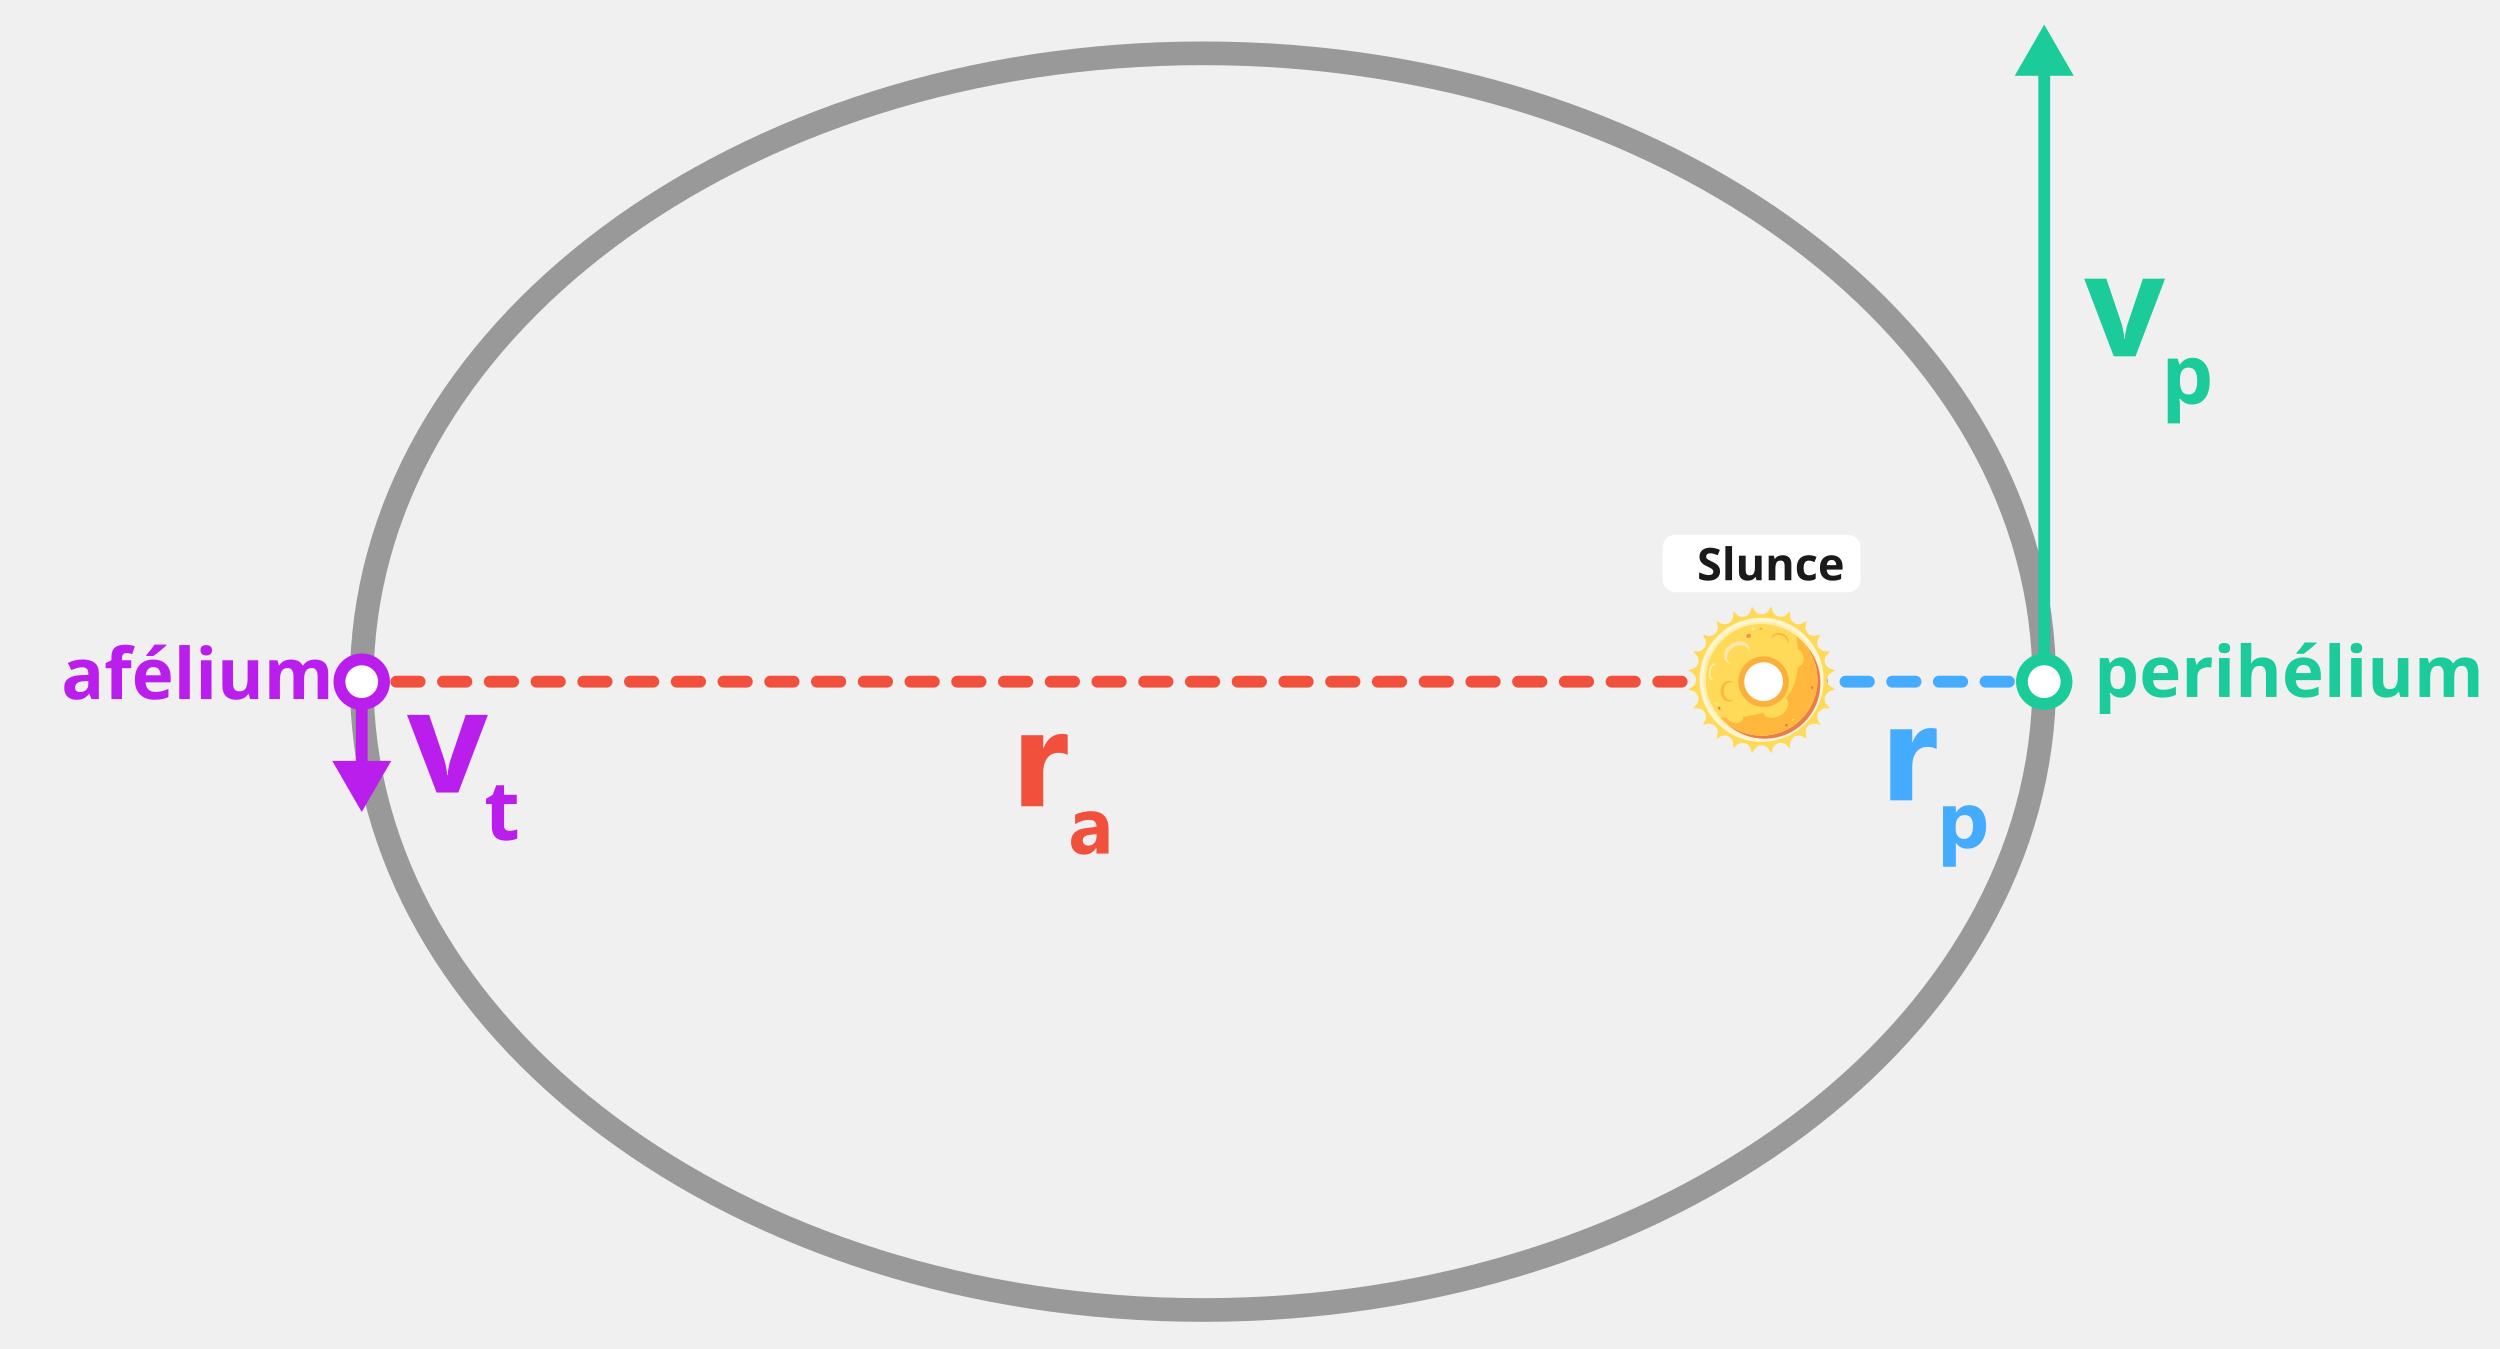
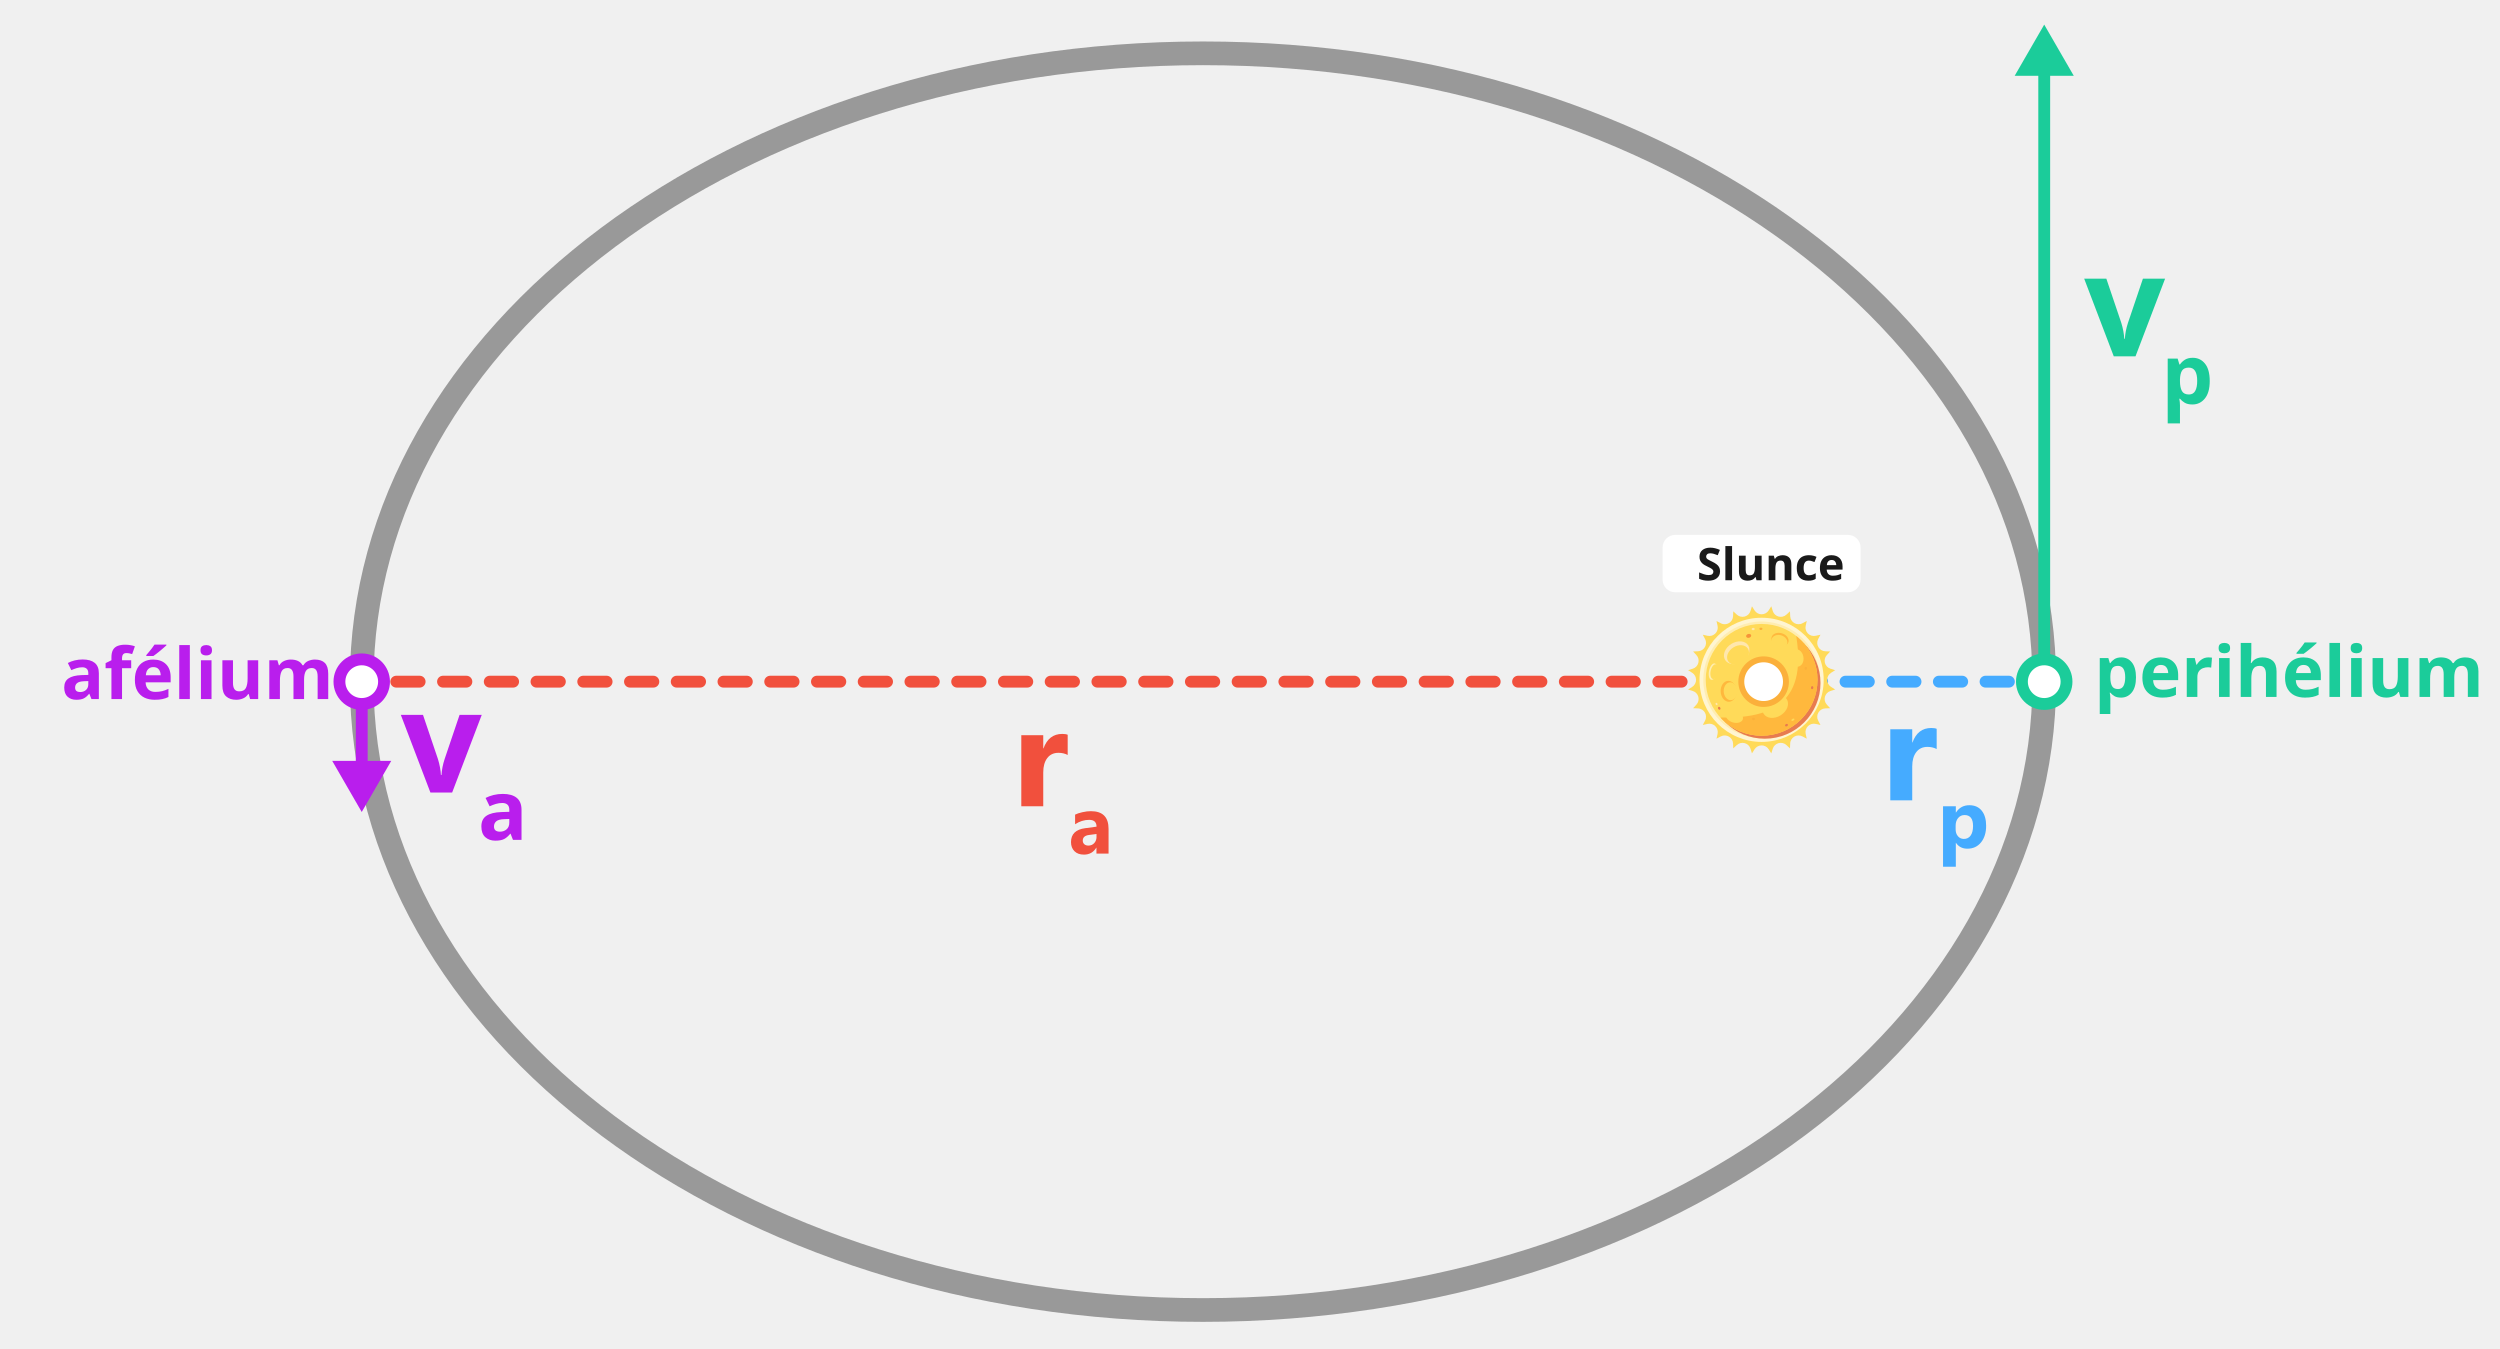
<svg xmlns="http://www.w3.org/2000/svg" id="a" viewBox="0 0 844 455.09">
  <defs>
    <clipPath id="b">
      <circle cx="594.72" cy="229.51" r="18.87" style="fill:#ffda59;" />
    </clipPath>
  </defs>
  <g>
    <line x1="595.4" y1="230.13" x2="591.4" y2="230.13" style="fill:none; stroke:#f1503d; stroke-linecap:round; stroke-miterlimit:10; stroke-width:4px;" />
    <line x1="583.51" y1="230.13" x2="130.06" y2="230.13" style="fill:none; stroke:#f1503d; stroke-dasharray:0 0 7.89 7.89; stroke-linecap:round; stroke-miterlimit:10; stroke-width:4px;" />
    <line x1="126.12" y1="230.13" x2="122.12" y2="230.13" style="fill:none; stroke:#f1503d; stroke-linecap:round; stroke-miterlimit:10; stroke-width:4px;" />
  </g>
  <g>
    <line x1="595.4" y1="230.13" x2="599.4" y2="230.13" style="fill:none; stroke:#45abff; stroke-linecap:round; stroke-miterlimit:10; stroke-width:4px;" />
    <line x1="607.28" y1="230.13" x2="682.19" y2="230.13" style="fill:none; stroke:#45abff; stroke-dasharray:0 0 7.88 7.88; stroke-linecap:round; stroke-miterlimit:10; stroke-width:4px;" />
    <line x1="686.13" y1="230.13" x2="690.13" y2="230.13" style="fill:none; stroke:#45abff; stroke-linecap:round; stroke-miterlimit:10; stroke-width:4px;" />
  </g>
  <g>
    <g>
      <path d="m597.11,206.07l.88-1.39.49,1.58c.62,1.98,3.09,2.64,4.61,1.24l1.21-1.12.07,1.65c.09,2.07,2.3,3.35,4.13,2.39l1.46-.77-.36,1.61c-.45,2.02,1.35,3.83,3.38,3.38l1.61-.36-.77,1.46c-.96,1.84.32,4.05,2.39,4.13l1.65.07-1.12,1.21c-1.4,1.52-.74,3.99,1.24,4.61l1.58.49-1.39.88c-1.75,1.11-1.75,3.66,0,4.77l1.39.88-1.58.49c-1.98.62-2.64,3.09-1.24,4.61l1.12,1.21-1.65.07c-2.07.09-3.35,2.3-2.39,4.13l.77,1.46-1.61-.36c-2.02-.45-3.83,1.35-3.38,3.38l.36,1.61-1.46-.77c-1.84-.96-4.05.32-4.13,2.39l-.07,1.65-1.21-1.12c-1.52-1.4-3.99-.74-4.61,1.24l-.49,1.58-.88-1.39c-1.11-1.75-3.66-1.75-4.77,0l-.88,1.39-.49-1.58c-.62-1.98-3.09-2.64-4.61-1.24l-1.21,1.12-.07-1.65c-.09-2.07-2.3-3.35-4.13-2.39l-1.46.77.36-1.61c.45-2.02-1.35-3.83-3.38-3.38l-1.61.36.77-1.46c.96-1.84-.32-4.05-2.39-4.13l-1.65-.07,1.12-1.21c1.4-1.52.74-3.99-1.24-4.61l-1.58-.49,1.39-.88c1.75-1.11,1.75-3.66,0-4.77l-1.39-.88,1.58-.49c1.98-.62,2.64-3.09,1.24-4.61l-1.12-1.21,1.65-.07c2.07-.09,3.35-2.3,2.39-4.13l-.77-1.46,1.61.36c2.02.45,3.83-1.35,3.38-3.38l-.36-1.61,1.46.77c1.84.96,4.05-.32,4.13-2.39l.07-1.65,1.21,1.12c1.52,1.4,3.99.74,4.61-1.24l.49-1.58.88,1.39c1.11,1.75,3.66,1.75,4.77,0Z" style="fill:#ffda59;" />
      <circle cx="594.72" cy="229.51" r="20.96" style="fill:#fff5d1;" />
      <circle cx="594.72" cy="229.51" r="19.69" style="fill:#ffedb0;" />
      <circle cx="595.8" cy="230.59" r="18.8" style="fill:#e87b4f;" />
      <g>
        <circle cx="594.72" cy="229.51" r="18.87" style="fill:#ffda59;" />
        <g style="clip-path:url(#b);">
          <path d="m606.05,212.73c4.68,24.26-6.92,30.83-29.32,29.32v9.32h37.41v-37.77l-8.09-.87Z" style="fill:#ffb83d;" />
          <ellipse cx="578.28" cy="226.73" rx="2.82" ry="1.36" transform="translate(241.29 748.5) rotate(-78.55)" style="fill:#ffedb0;" />
          <ellipse cx="578.76" cy="226.74" rx="2.53" ry="1.29" transform="translate(241.66 748.99) rotate(-78.55)" style="fill:#ffda59;" />
          <ellipse cx="599.32" cy="238.57" rx="4.62" ry="3.5" transform="translate(-34.69 357.44) rotate(-32.33)" style="fill:#ffda59;" />
          <ellipse cx="586.92" cy="220.35" rx="3.95" ry="2.99" transform="translate(-26.87 347.99) rotate(-32.33)" style="fill:#fbb03b;" />
          <ellipse cx="586.34" cy="220.42" rx="4.62" ry="3.5" transform="translate(-27 347.69) rotate(-32.33)" style="fill:#ffe7ad;" />
          <ellipse cx="590.35" cy="214.62" rx=".87" ry=".66" transform="translate(-35.55 161.47) rotate(-15.12)" style="fill:#f79439;" />
          <ellipse cx="586.77" cy="221.15" rx="3.95" ry="2.99" transform="translate(-27.32 348.04) rotate(-32.33)" style="fill:#ffda59;" />
          <ellipse cx="583.56" cy="233.43" rx="2.68" ry="3.54" transform="translate(-12 32.58) rotate(-3.17)" style="fill:#ffb83d;" />
          <ellipse cx="584.2" cy="233.41" rx="2.29" ry="3.02" transform="translate(-12 32.62) rotate(-3.17)" style="fill:#ffda59;" />
          <ellipse cx="605.28" cy="242.99" rx=".56" ry=".32" transform="translate(-40.4 335.19) rotate(-30)" style="fill:#ffda59;" />
          <ellipse cx="579.51" cy="237.7" rx=".32" ry=".41" transform="translate(-45.29 281.99) rotate(-26.36)" style="fill:#ffe7ad;" />
          <ellipse cx="585.54" cy="241.96" rx="1.99" ry="2.96" transform="translate(186.39 733.98) rotate(-73.4)" style="fill:#ffda59;" />
          <ellipse cx="600.92" cy="215.94" rx="2.24" ry="2.96" transform="translate(222.31 730.13) rotate(-73.4)" style="fill:#ffb83d;" />
          <ellipse cx="600.7" cy="216.63" rx="2.24" ry="2.76" transform="translate(221.49 730.41) rotate(-73.4)" style="fill:#ffda59;" />
          <circle cx="592.78" cy="230.98" r="3.2" style="fill:#ffb83d;" />
          <circle cx="593.35" cy="231.41" r="2.89" style="fill:#ffda59;" />
          <ellipse cx="594.47" cy="212.34" rx=".52" ry=".4" transform="translate(-10.82 33.15) rotate(-3.17)" style="fill:#fbb03b;" />
          <ellipse cx="591.86" cy="212.41" rx=".52" ry=".4" transform="translate(-10.83 33.01) rotate(-3.17)" style="fill:#ffe7ad;" />
          <ellipse cx="591.96" cy="242.78" rx=".52" ry=".4" transform="translate(-12.5 33.06) rotate(-3.17)" style="fill:#fbb03b;" />
          <ellipse cx="609.63" cy="225.63" rx=".52" ry=".4" transform="translate(325.07 810.08) rotate(-84.35)" style="fill:#fbb03b;" />
          <ellipse cx="611.79" cy="232.15" rx=".52" ry=".4" transform="translate(320.53 818.12) rotate(-84.35)" style="fill:#e87b4f;" />
          <ellipse cx="580.41" cy="239.16" rx=".4" ry=".52" transform="translate(-47.13 255.28) rotate(-23.87)" style="fill:#e87b4f;" />
          <ellipse cx="603.12" cy="244.81" rx=".52" ry=".4" transform="translate(-41.6 334.36) rotate(-30)" style="fill:#e87b4f;" />
          <ellipse cx="606.63" cy="222.09" rx="2.24" ry="2.96" transform="translate(-26.78 95.13) rotate(-8.77)" style="fill:#ffda59;" />
        </g>
      </g>
      <rect x="561.3" y="180.58" width="66.83" height="19.37" rx="4.25" ry="4.25" style="fill:#fff;" />
      <text transform="translate(572.92 195.89)" style="fill:#1a1a1a; font-family:SegoeUI-Semibold, 'Segoe UI'; font-size:15.2px; font-weight:600;">
        <tspan x="0" y="0">Slunce</tspan>
      </text>
    </g>
    <g>
      <path d="m595.4,237.67c-4.16,0-7.54-3.38-7.54-7.54s3.38-7.54,7.54-7.54,7.54,3.38,7.54,7.54-3.38,7.54-7.54,7.54Z" style="fill:#fff;" />
      <path d="m595.4,223.59c3.61,0,6.54,2.93,6.54,6.54s-2.93,6.54-6.54,6.54-6.54-2.93-6.54-6.54,2.93-6.54,6.54-6.54m0-2c-4.71,0-8.54,3.83-8.54,8.54s3.83,8.54,8.54,8.54,8.54-3.83,8.54-8.54-3.83-8.54-8.54-8.54h0Z" style="fill:#fbb03b;" />
    </g>
  </g>
  <ellipse cx="406.13" cy="230.13" rx="284.01" ry="212.13" style="fill:none; stroke:#999; stroke-miterlimit:10; stroke-width:8px;" />
  <text transform="translate(707 235.28)" style="fill:#1bcc9a; font-family:SegoeUI-Semibold, 'Segoe UI'; font-size:24px; font-weight:600;">
    <tspan x="0" y="0">perihélium</tspan>
  </text>
  <g>
    <path d="m653.82,252.88c-.89-.48-1.93-.73-3.12-.73-1.61,0-2.87.59-3.77,1.77-.91,1.18-1.36,2.79-1.36,4.82v11.46h-7.41v-24h7.41v4.45h.09c1.17-3.25,3.28-4.88,6.33-4.88.78,0,1.39.09,1.83.28v6.82Z" style="fill:#45abff;" />
    <path d="m660.34,284.56h-.05v8.06h-4.32v-20.43h4.32v2.1h.05c1.07-1.63,2.56-2.45,4.5-2.45,1.81,0,3.21.62,4.2,1.86.99,1.24,1.48,2.94,1.48,5.08,0,2.33-.58,4.2-1.73,5.62-1.15,1.41-2.69,2.12-4.6,2.12-1.69,0-2.97-.66-3.85-1.97Zm-.12-5.74v1.12c0,.97.25,1.75.77,2.36.51.61,1.18.92,2.01.92.98,0,1.75-.38,2.29-1.14s.81-1.84.81-3.23c0-2.46-.96-3.69-2.87-3.69-.88,0-1.61.33-2.17,1-.56.67-.84,1.56-.84,2.66Z" style="fill:#45abff;" />
  </g>
  <g>
    <text transform="translate(703.62 120.29)" style="fill:#1bcc9a; font-family:SegoeUI-Bold, 'Segoe UI'; font-size:48px; font-weight:700;">
      <tspan x="0" y="0">v</tspan>
    </text>
    <text transform="translate(729.64 136.27) scale(.58)" style="fill:#1bcc9a; font-family:SegoeUI-Bold, 'Segoe UI'; font-size:48px; font-weight:700;">
      <tspan x="0" y="0">p</tspan>
    </text>
  </g>
  <g>
-     <text transform="translate(137.4 267.55)" style="fill:#b91eed; font-family:SegoeUI-Bold, 'Segoe UI'; font-size:48px; font-weight:700;">
+     <text transform="translate(135.32 267.55)" style="fill:#b91eed; font-family:SegoeUI-Bold, 'Segoe UI'; font-size:48px; font-weight:700;">
      <tspan x="0" y="0">v</tspan>
    </text>
-     <text transform="translate(163.42 283.53) scale(.58)" style="fill:#b91eed; font-family:SegoeUI-Bold, 'Segoe UI'; font-size:48px; font-weight:700;">
-       <tspan x="0" y="0">t</tspan>
+     <text transform="translate(161.34 283.53) scale(.58)" style="fill:#b91eed; font-family:SegoeUI-Bold, 'Segoe UI'; font-size:48px; font-weight:700;">
+       <tspan x="0" y="0">a</tspan>
    </text>
  </g>
  <text transform="translate(20.67 236.01)" style="fill:#b91eed; font-family:SegoeUI-Semibold, 'Segoe UI'; font-size:24px; font-weight:600;">
    <tspan x="0" y="0">afélium</tspan>
  </text>
  <g>
    <path d="m360.45,254.88c-.89-.48-1.93-.73-3.12-.73-1.61,0-2.87.59-3.77,1.77s-1.36,2.79-1.36,4.82v11.46h-7.41v-24h7.41v4.45h.09c1.17-3.25,3.28-4.88,6.33-4.88.78,0,1.39.09,1.83.28v6.82Z" style="fill:#f1503d;" />
    <path d="m374.24,288.18h-4.08v-2.01h-.05c-.94,1.57-2.33,2.35-4.17,2.35-1.36,0-2.42-.38-3.2-1.15-.78-.77-1.17-1.8-1.17-3.08,0-2.71,1.61-4.28,4.82-4.7l3.8-.51c0-1.53-.83-2.3-2.49-2.3s-3.25.5-4.75,1.49v-3.25c.6-.31,1.42-.58,2.47-.82,1.04-.24,1.99-.35,2.85-.35,3.99,0,5.98,1.99,5.98,5.97v8.36Zm-4.06-5.68v-.94l-2.54.33c-1.4.18-2.1.82-2.1,1.9,0,.49.17.9.51,1.21.34.31.8.47,1.39.47.81,0,1.47-.28,1.98-.84s.77-1.27.77-2.12Z" style="fill:#f1503d;" />
  </g>
  <g>
    <line x1="690.13" y1="230.13" x2="690.13" y2="22.67" style="fill:none; stroke:#1bcc9a; stroke-miterlimit:10; stroke-width:4px;" />
    <polygon points="700.1 25.58 690.13 8.31 680.16 25.58 700.1 25.58" style="fill:#1bcc9a;" />
  </g>
  <g>
    <line x1="122.12" y1="230.13" x2="122.12" y2="259.77" style="fill:none; stroke:#b91eed; stroke-miterlimit:10; stroke-width:4px;" />
    <polygon points="112.15 256.86 122.12 274.13 132.09 256.86 112.15 256.86" style="fill:#b91eed;" />
  </g>
  <g>
    <path d="m122.12,237.66c-4.15,0-7.53-3.38-7.53-7.53s3.38-7.53,7.53-7.53,7.53,3.38,7.53,7.53-3.38,7.53-7.53,7.53Z" style="fill:#fff;" />
    <path d="m122.12,224.6c3.05,0,5.53,2.48,5.53,5.53s-2.48,5.53-5.53,5.53-5.53-2.48-5.53-5.53,2.48-5.53,5.53-5.53m0-4c-5.25,0-9.53,4.27-9.53,9.53s4.28,9.53,9.53,9.53,9.53-4.27,9.53-9.53-4.28-9.53-9.53-9.53h0Z" style="fill:#b91eed;" />
  </g>
  <g>
    <path d="m690.13,237.66c-4.15,0-7.53-3.38-7.53-7.53s3.38-7.53,7.53-7.53,7.53,3.38,7.53,7.53-3.38,7.53-7.53,7.53Z" style="fill:#fff;" />
    <path d="m690.13,224.6c3.05,0,5.53,2.48,5.53,5.53s-2.48,5.53-5.53,5.53-5.53-2.48-5.53-5.53,2.48-5.53,5.53-5.53m0-4c-5.25,0-9.53,4.28-9.53,9.53s4.28,9.53,9.53,9.53,9.53-4.28,9.53-9.53-4.28-9.53-9.53-9.53h0Z" style="fill:#1bcc9a;" />
  </g>
</svg>
